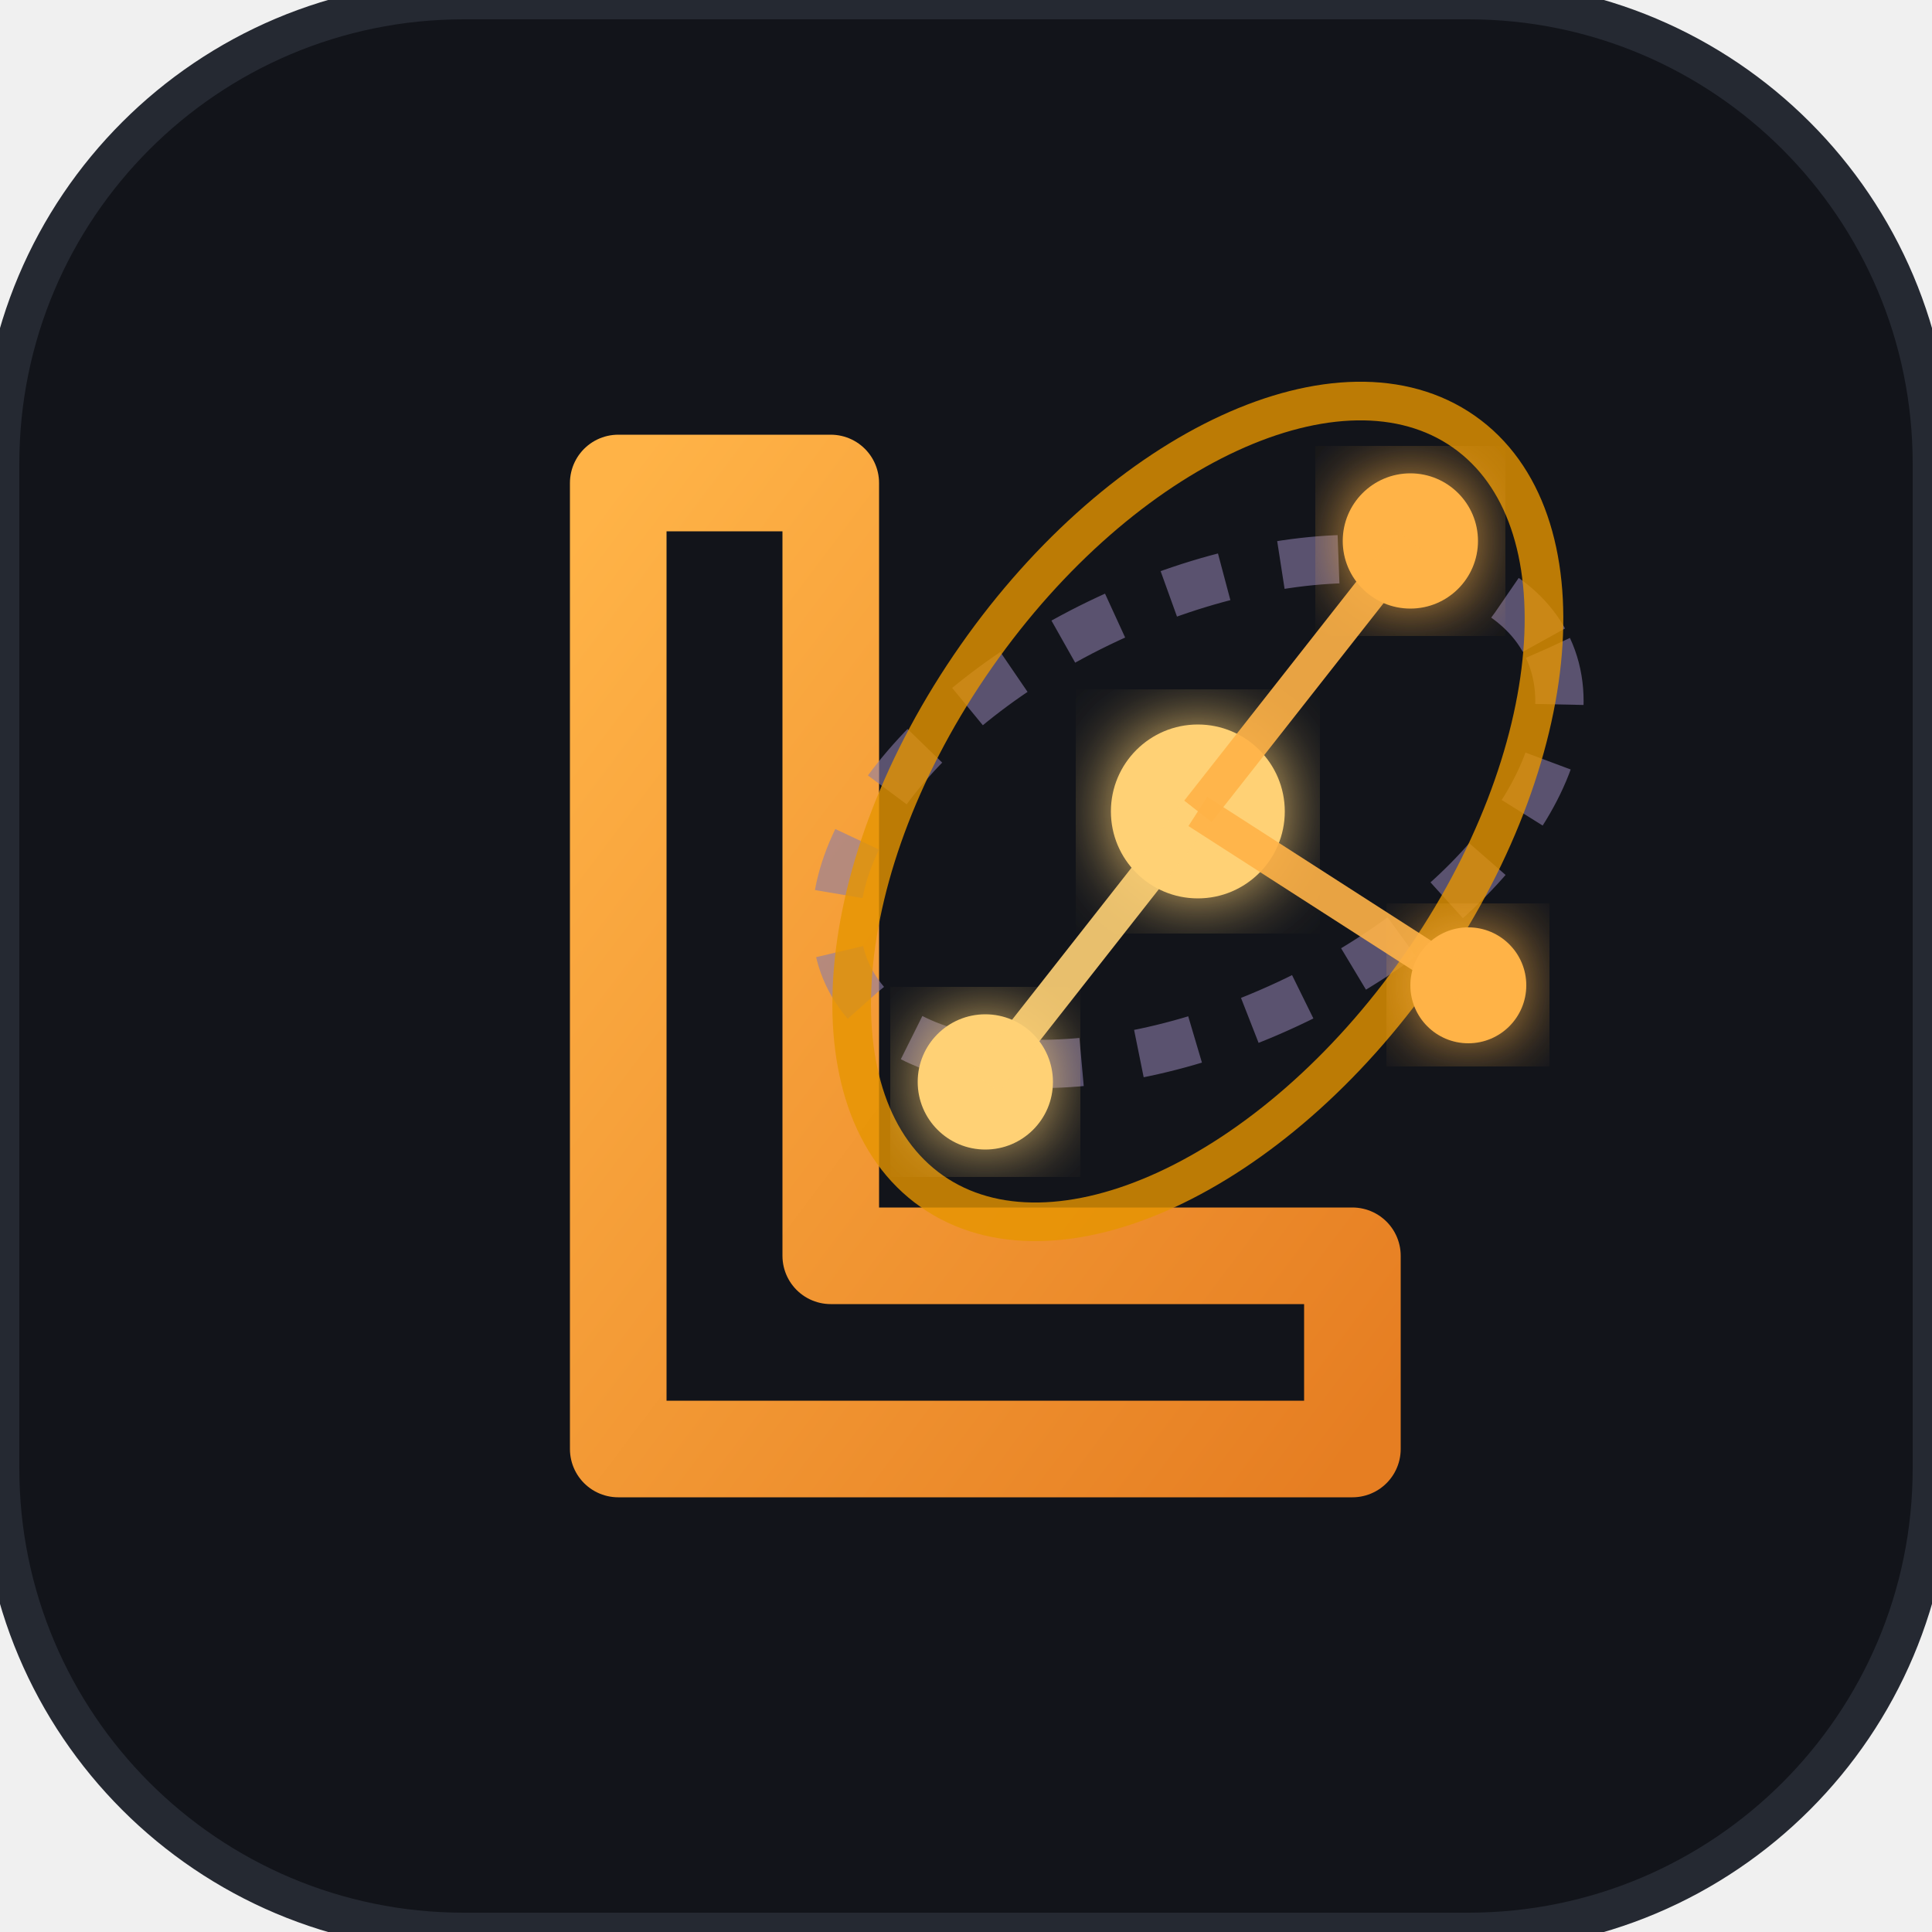
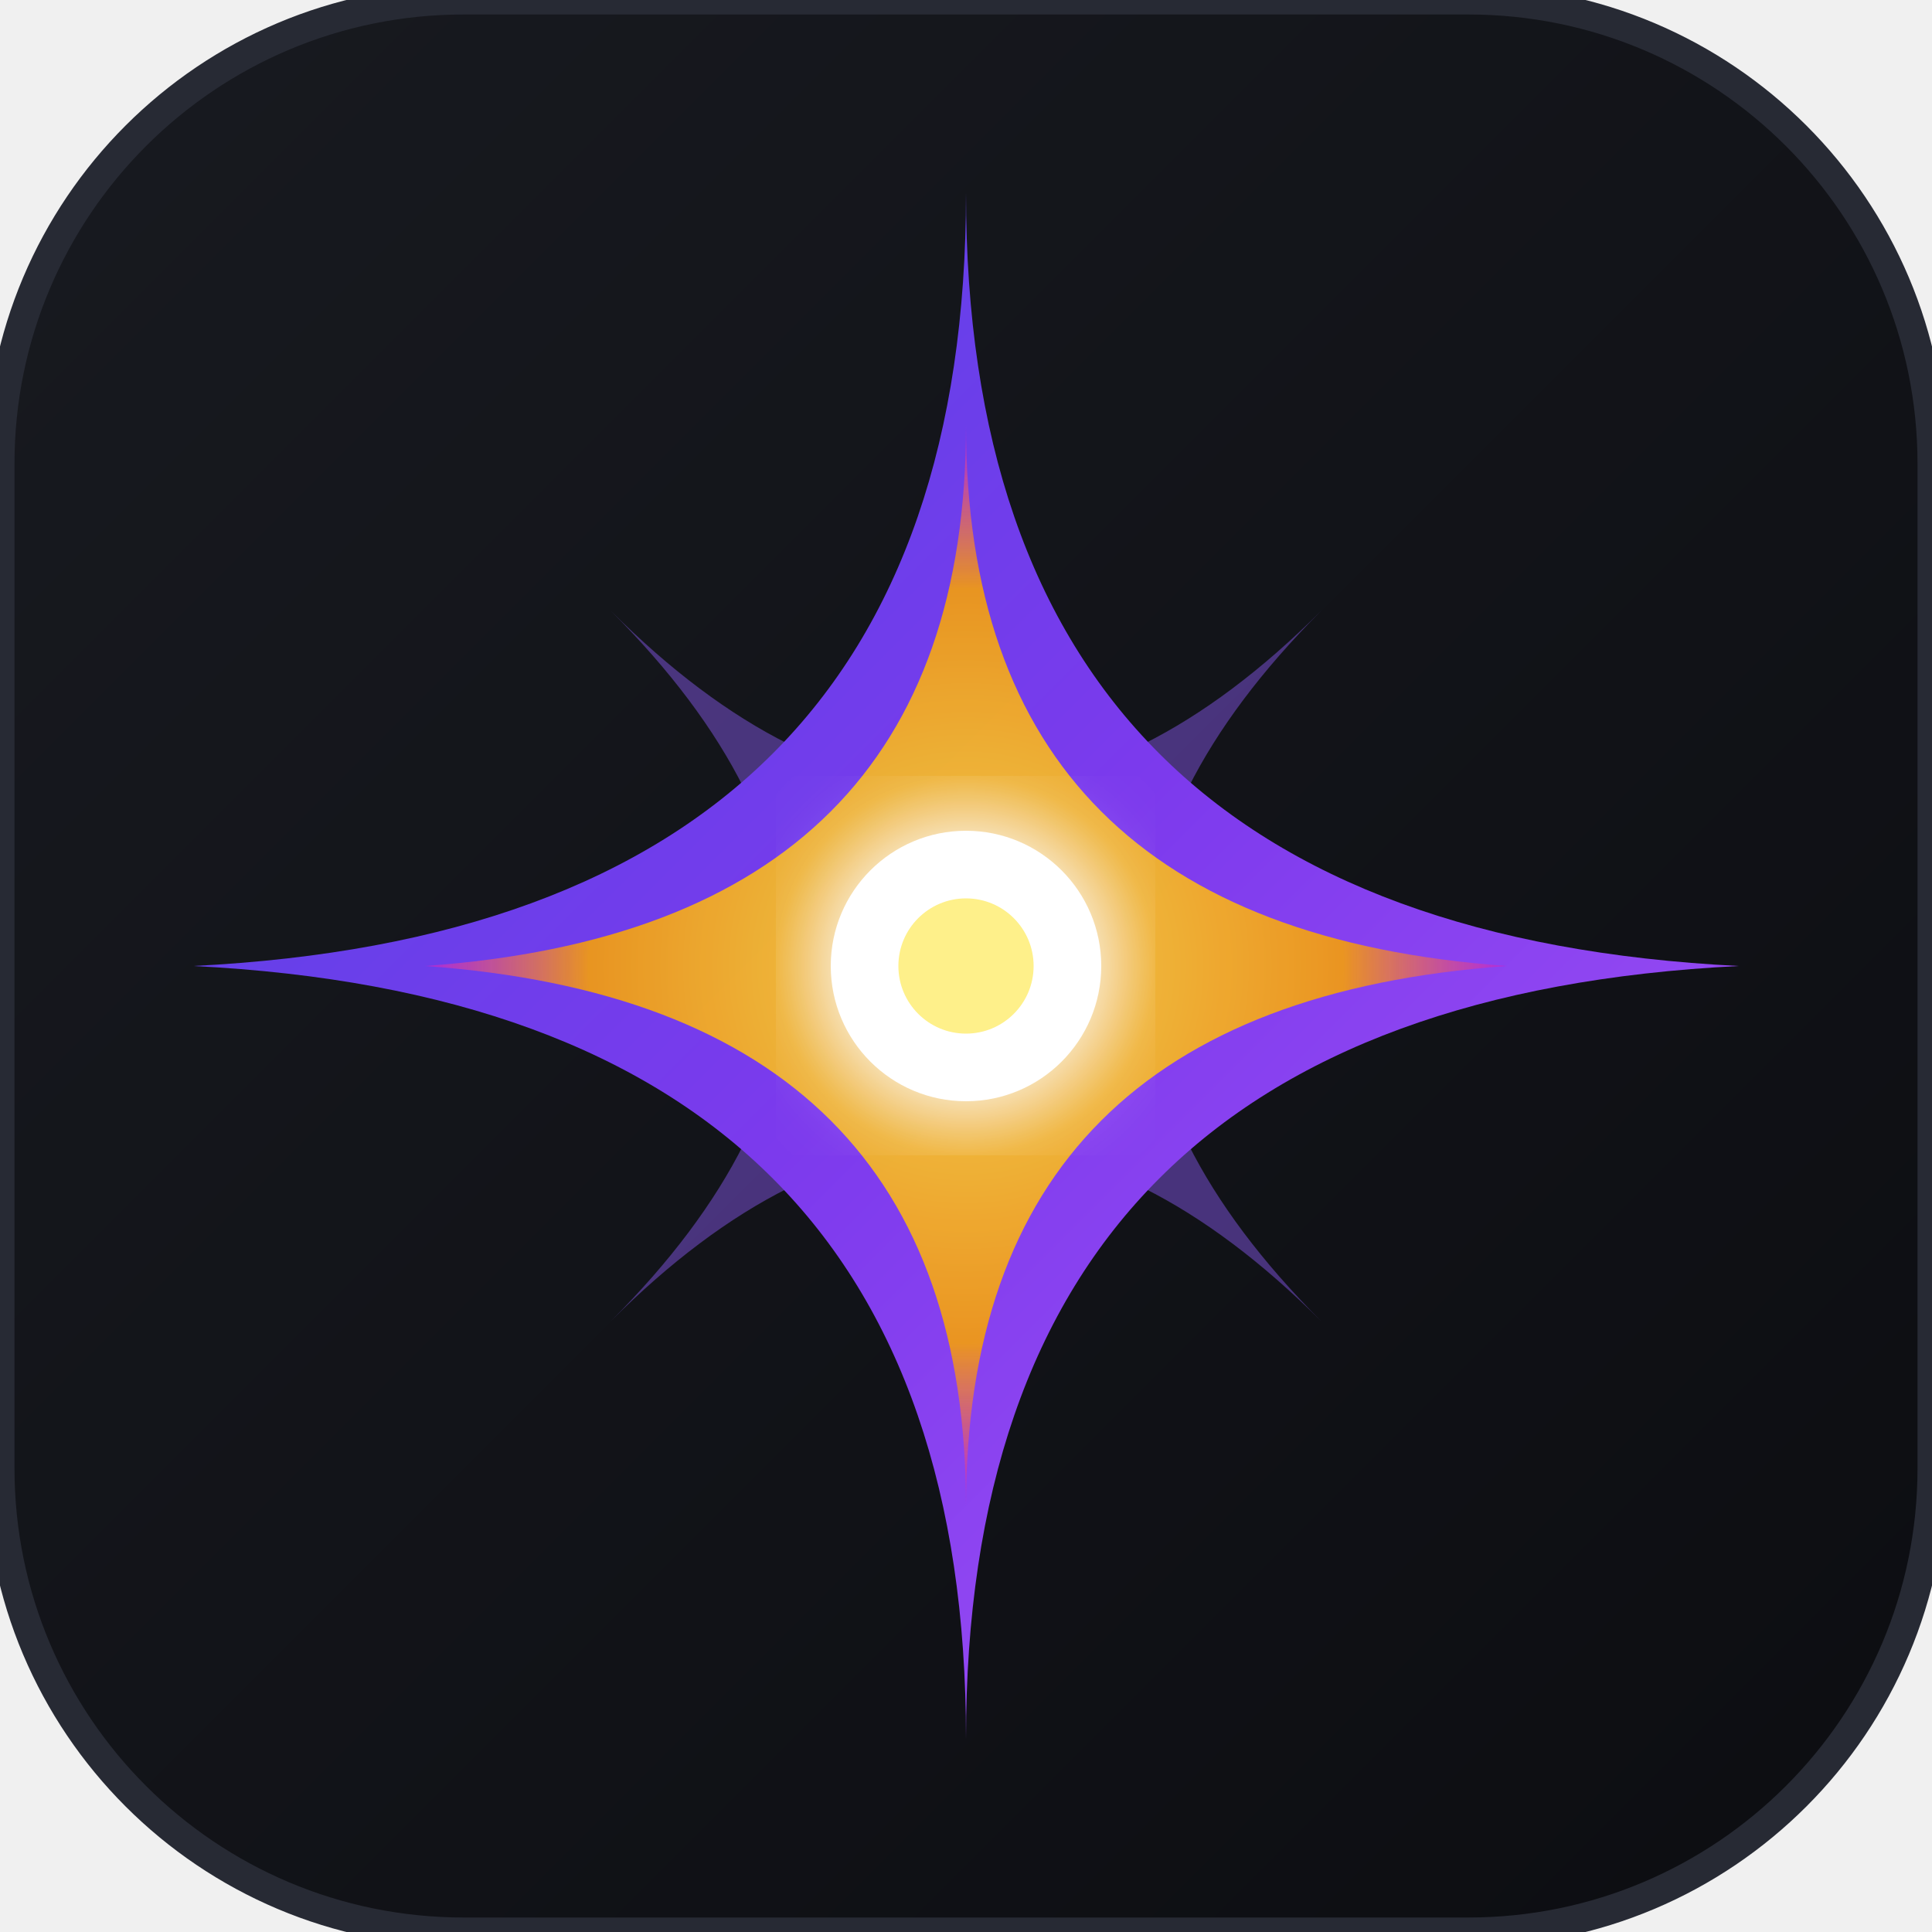
<svg xmlns="http://www.w3.org/2000/svg" viewBox="0 0 100 100" width="100%" height="100%">
  <defs>
-     <linearGradient id="leosAmber" x1="0%" y1="0%" x2="100%" y2="100%">
-       <stop offset="0%" stop-color="#ffb347" />
-       <stop offset="100%" stop-color="#e67e22" />
+     <linearGradient id="containerGrad" x1="0%" y1="0%" x2="100%" y2="100%">
+       <stop offset="0%" stop-color="#181a20" />
+       <stop offset="100%" stop-color="#0c0d11" />
    </linearGradient>
-     <linearGradient id="leosGlow" x1="0%" y1="0%" x2="100%" y2="100%">
-       <stop offset="0%" stop-color="#e69500" stop-opacity="0.8" />
-       <stop offset="100%" stop-color="#795290" stop-opacity="0.2" />
+     <linearGradient id="outerSparkle" x1="0%" y1="0%" x2="100%" y2="100%">
+       <stop offset="0%" stop-color="#4f46e5" />
+       <stop offset="50%" stop-color="#7c3aed" />
+       <stop offset="100%" stop-color="#a855f7" />
    </linearGradient>
-     <filter id="nodeGlow" x="-20%" y="-20%" width="140%" height="140%">
-       <feGaussianBlur stdDeviation="2" result="blur" />
+     <radialGradient id="innerCore" cx="50%" cy="50%" r="50%">
+       <stop offset="0%" stop-color="#fffbeb" />
+       <stop offset="35%" stop-color="#fbbf24" />
+       <stop offset="70%" stop-color="#f59e0b" />
+       <stop offset="100%" stop-color="#c026d3" stop-opacity="0.8" />
+     </radialGradient>
+     <filter id="celestialGlow" x="-20%" y="-20%" width="140%" height="140%">
+       <feGaussianBlur stdDeviation="2.5" result="blur" />
      <feComposite in="SourceGraphic" in2="blur" operator="over" />
    </filter>
  </defs>
-   <rect width="100" height="100" rx="24" fill="#12141a" stroke="#252932" stroke-width="2" />
-   <path d="M 32 25 L 43 25 L 43 65 L 70 65 L 70 75 L 32 75 Z" fill="none" stroke="url(#leosAmber)" stroke-width="5" stroke-linejoin="round" stroke-linecap="round" />
-   <ellipse cx="62" cy="42" rx="20" ry="11" transform="rotate(-25 62 42)" fill="none" stroke="#8a7ba8" stroke-width="2.5" stroke-dasharray="3 3" opacity="0.6" />
-   <ellipse cx="62" cy="42" rx="14" ry="24" transform="rotate(35 62 42)" fill="none" stroke="#e69500" stroke-width="2" opacity="0.8" />
-   <circle cx="62" cy="42" r="4.5" fill="#ffd175" filter="url(#nodeGlow)" />
-   <circle cx="73" cy="28" r="3.5" fill="#ffb347" filter="url(#nodeGlow)" />
-   <circle cx="51" cy="56" r="3.5" fill="#ffd175" filter="url(#nodeGlow)" />
-   <circle cx="76" cy="51" r="3" fill="#ffb347" filter="url(#nodeGlow)" />
-   <line x1="62" y1="42" x2="73" y2="28" stroke="#ffb347" stroke-width="1.8" opacity="0.9" />
-   <line x1="62" y1="42" x2="51" y2="56" stroke="#ffd175" stroke-width="1.8" opacity="0.9" />
-   <line x1="62" y1="42" x2="76" y2="51" stroke="#ffb347" stroke-width="1.8" opacity="0.9" />
+   <rect width="100" height="100" rx="24" fill="url(#containerGrad)" stroke="#272a34" stroke-width="1.5" />
+   <path d="M 50 24 Q 50 50 24 50 Q 50 50 50 76 Q 50 50 76 50 Q 50 50 50 24 Z" fill="#8b5cf6" opacity="0.45" transform="rotate(45 50 50)" />
+   <path d="M 50 10             Q 50 48 10 50             Q 50 52 50 90             Q 50 52 90 50             Q 50 48 50 10 Z" fill="url(#outerSparkle)" />
+   <path d="M 50 22             Q 50 48 22 50             Q 50 52 50 78             Q 50 52 78 50             Q 50 48 50 22 Z" fill="url(#innerCore)" opacity="0.9" />
+   <circle cx="50" cy="50" r="7" fill="#ffffff" filter="url(#celestialGlow)" />
+   <circle cx="50" cy="50" r="3.5" fill="#fef08a" />
</svg>
